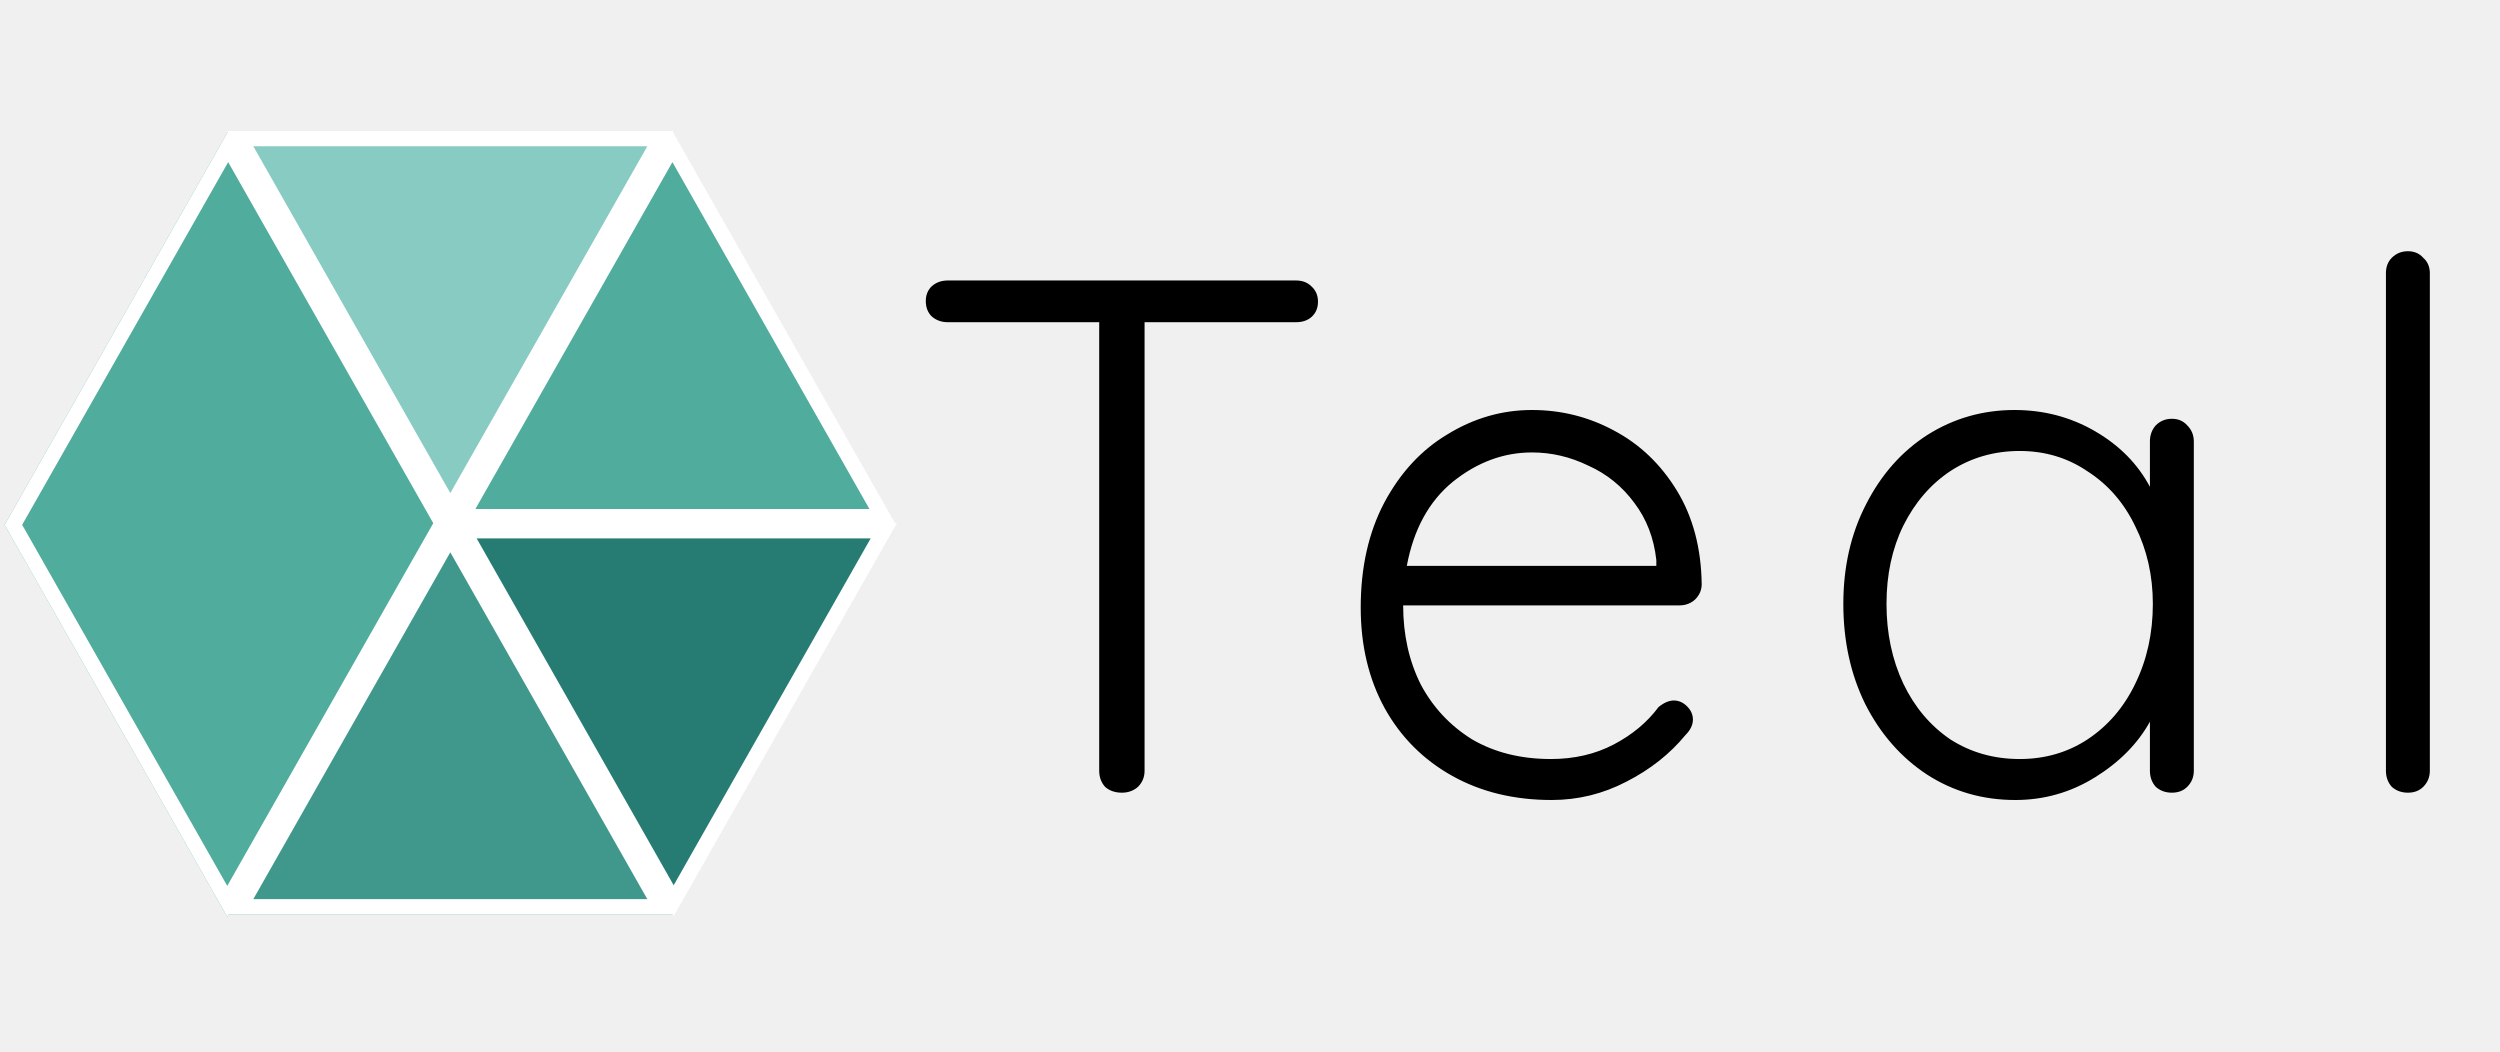
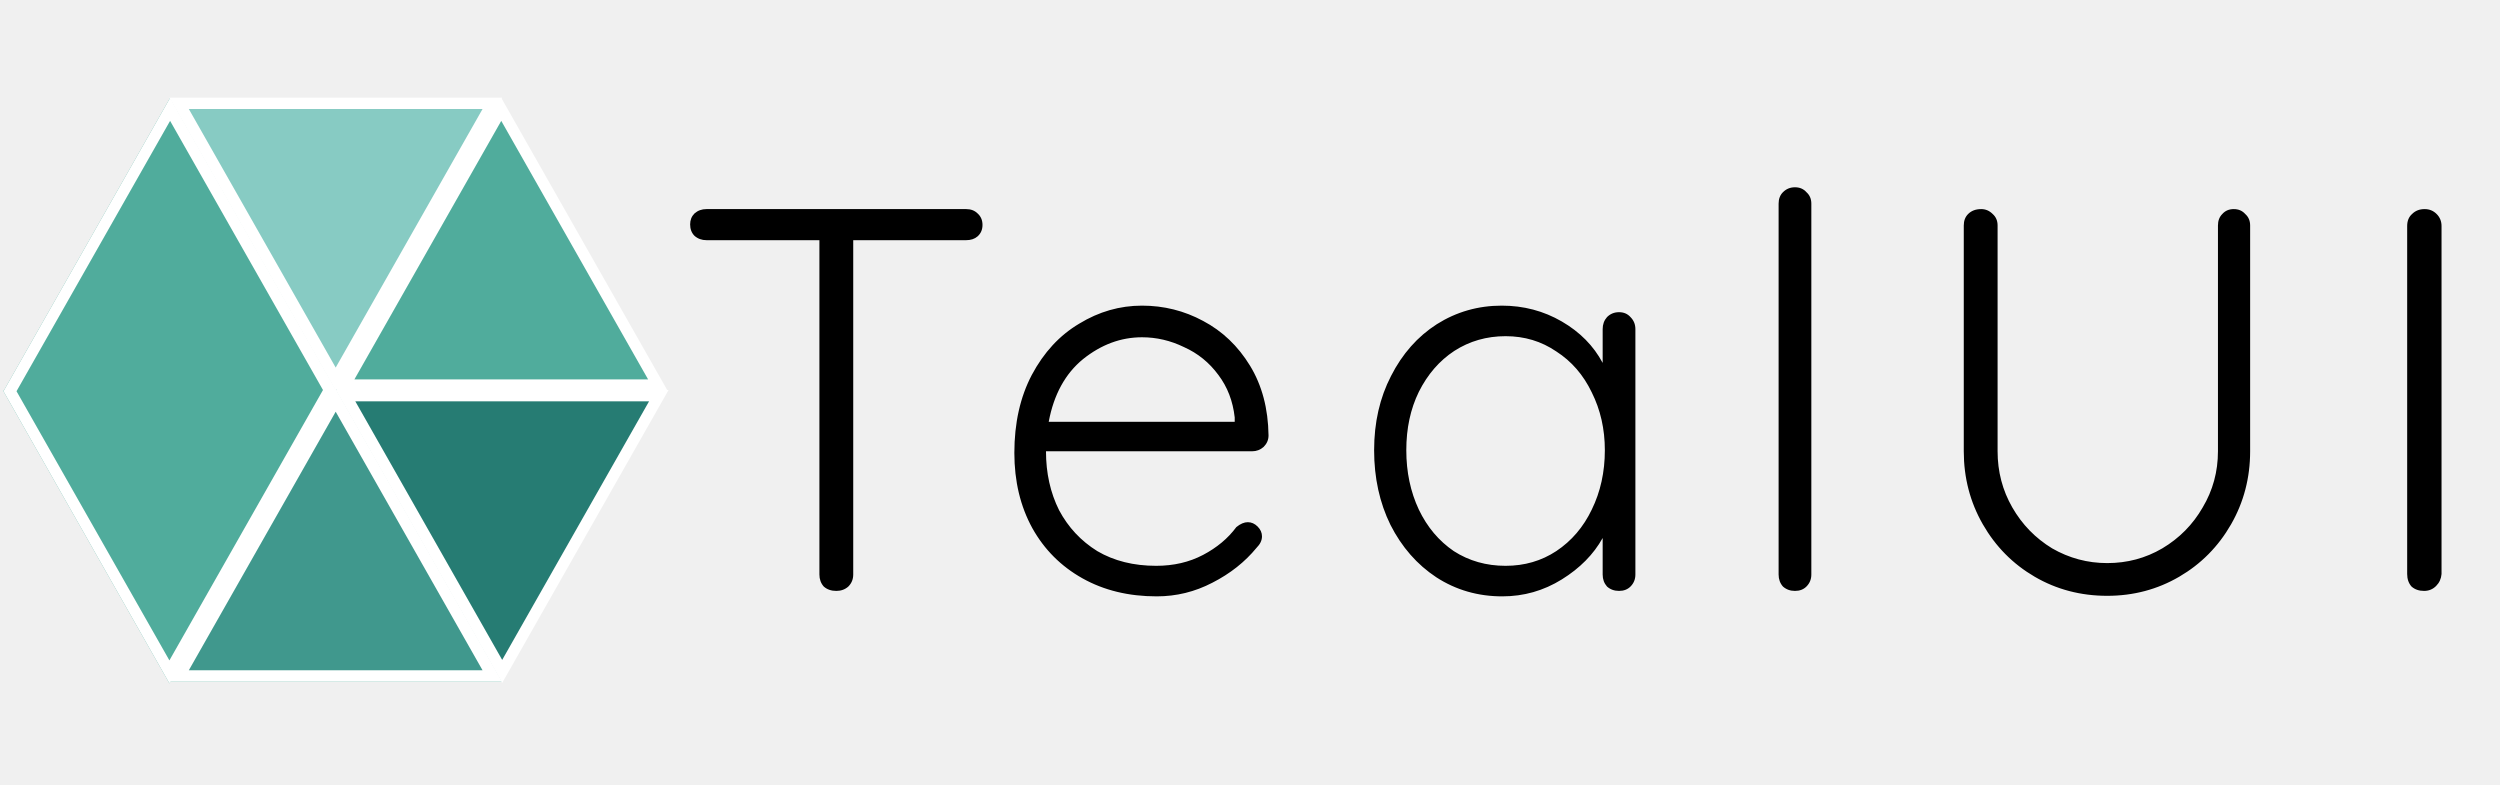
- <svg xmlns="http://www.w3.org/2000/svg" width="328" height="138" viewBox="0 0 328 138" fill="none">
+ <svg xmlns="http://www.w3.org/2000/svg" width="440" height="138" viewBox="0 0 440 138" fill="none">
  <path d="M60.654 67.779L88.221 19.247L115.788 67.779H60.654Z" fill="#50AC9C" stroke="white" stroke-width="2" />
  <path d="M59.081 68.412L88.366 119.969H29.796L59.081 68.412Z" fill="#50AC9C" />
  <mask id="path-3-inside-1" fill="white">
    <path fill-rule="evenodd" clip-rule="evenodd" d="M59.222 68.779L29.937 17.222L0.684 68.722H0.53L29.816 120.279L59.068 68.779H59.222Z" />
  </mask>
  <path fill-rule="evenodd" clip-rule="evenodd" d="M59.222 68.779L29.937 17.222L0.684 68.722H0.53L29.816 120.279L59.068 68.779H59.222Z" fill="#50AC9C" />
  <path d="M29.937 17.222L31.676 16.234L29.937 13.173L28.198 16.234L29.937 17.222ZM59.222 68.779V70.779H62.658L60.961 67.791L59.222 68.779ZM0.684 68.722V70.722H1.849L2.423 69.71L0.684 68.722ZM0.53 68.722V66.722H-2.906L-1.209 69.71L0.53 68.722ZM29.816 120.279L28.076 121.266L29.816 124.328L31.555 121.266L29.816 120.279ZM59.068 68.779V66.779H57.904L57.329 67.791L59.068 68.779ZM28.198 18.21L57.483 69.767L60.961 67.791L31.676 16.234L28.198 18.21ZM2.423 69.71L31.676 18.21L28.198 16.234L-1.055 67.734L2.423 69.71ZM0.53 70.722H0.684V66.722H0.53V70.722ZM31.555 119.291L2.269 67.734L-1.209 69.71L28.076 121.266L31.555 119.291ZM57.329 67.791L28.076 119.291L31.555 121.266L60.807 69.767L57.329 67.791ZM59.222 66.779H59.068V70.779H59.222V66.779Z" fill="white" mask="url(#path-3-inside-1)" />
  <path d="M115.952 69.637L88.385 118.17L60.818 69.637L115.952 69.637Z" fill="#267C73" stroke="white" stroke-width="2" />
  <path d="M86.648 18.186L59.081 66.718L31.514 18.186L86.648 18.186Z" fill="#87CBC3" stroke="white" stroke-width="2" />
  <path d="M86.648 118.969L59.081 70.437L31.514 118.969L86.648 118.969Z" fill="#40988D" stroke="white" stroke-width="2" />
-   <path d="M170.04 36.8C170.872 36.8 171.544 37.056 172.056 37.568C172.632 38.08 172.92 38.752 172.92 39.584C172.92 40.416 172.632 41.088 172.056 41.6C171.544 42.048 170.872 42.272 170.04 42.272H150.168V101.12C150.168 101.952 149.88 102.656 149.304 103.232C148.728 103.744 148.024 104 147.192 104C146.296 104 145.56 103.744 144.984 103.232C144.472 102.656 144.216 101.952 144.216 101.12V42.272H124.344C123.512 42.272 122.808 42.016 122.232 41.504C121.72 40.992 121.464 40.32 121.464 39.488C121.464 38.72 121.72 38.08 122.232 37.568C122.808 37.056 123.512 36.8 124.344 36.8H170.04ZM223.262 76.64C223.262 77.408 222.974 78.08 222.398 78.656C221.822 79.168 221.15 79.424 220.382 79.424H184.094C184.094 83.264 184.862 86.72 186.398 89.792C187.998 92.8 190.238 95.2 193.118 96.992C196.062 98.72 199.518 99.584 203.486 99.584C206.558 99.584 209.31 98.944 211.742 97.664C214.174 96.384 216.126 94.752 217.598 92.768C218.302 92.192 218.974 91.904 219.614 91.904C220.254 91.904 220.83 92.16 221.342 92.672C221.854 93.184 222.11 93.76 222.11 94.4C222.11 95.104 221.79 95.776 221.15 96.416C219.102 98.912 216.51 100.96 213.374 102.56C210.302 104.16 207.038 104.96 203.582 104.96C198.654 104.96 194.302 103.904 190.526 101.792C186.75 99.68 183.806 96.736 181.694 92.96C179.582 89.12 178.526 84.704 178.526 79.712C178.526 74.464 179.55 69.888 181.598 65.984C183.71 62.016 186.494 59.008 189.95 56.96C193.406 54.848 197.086 53.792 200.99 53.792C204.83 53.792 208.414 54.688 211.742 56.48C215.134 58.272 217.886 60.896 219.998 64.352C222.11 67.808 223.198 71.904 223.262 76.64ZM200.99 59.36C197.278 59.36 193.822 60.64 190.622 63.2C187.486 65.76 185.47 69.44 184.574 74.24H217.31V73.472C216.99 70.592 216.03 68.096 214.43 65.984C212.83 63.808 210.814 62.176 208.382 61.088C206.014 59.936 203.55 59.36 200.99 59.36ZM284.949 54.944C285.781 54.944 286.453 55.232 286.965 55.808C287.541 56.384 287.829 57.088 287.829 57.92V101.12C287.829 101.952 287.541 102.656 286.965 103.232C286.453 103.744 285.781 104 284.949 104C284.117 104 283.413 103.744 282.837 103.232C282.325 102.656 282.069 101.952 282.069 101.12V94.688C280.469 97.568 278.069 100 274.869 101.984C271.669 103.968 268.181 104.96 264.405 104.96C260.117 104.96 256.245 103.84 252.789 101.6C249.397 99.36 246.709 96.288 244.725 92.384C242.805 88.48 241.845 84.096 241.845 79.232C241.845 74.368 242.837 70.016 244.821 66.176C246.805 62.272 249.493 59.232 252.885 57.056C256.341 54.88 260.149 53.792 264.309 53.792C268.149 53.792 271.669 54.72 274.869 56.576C278.069 58.432 280.469 60.864 282.069 63.872V57.92C282.069 57.088 282.325 56.384 282.837 55.808C283.413 55.232 284.117 54.944 284.949 54.944ZM264.981 99.584C268.309 99.584 271.285 98.72 273.909 96.992C276.597 95.2 278.677 92.768 280.149 89.696C281.685 86.56 282.453 83.072 282.453 79.232C282.453 75.52 281.685 72.128 280.149 69.056C278.677 65.984 276.597 63.584 273.909 61.856C271.285 60.064 268.309 59.168 264.981 59.168C261.653 59.168 258.645 60.032 255.957 61.76C253.333 63.488 251.253 65.888 249.717 68.96C248.245 71.968 247.509 75.392 247.509 79.232C247.509 83.072 248.245 86.56 249.717 89.696C251.189 92.768 253.237 95.2 255.861 96.992C258.549 98.72 261.589 99.584 264.981 99.584ZM318.795 101.12C318.795 101.952 318.507 102.656 317.931 103.232C317.419 103.744 316.747 104 315.915 104C315.083 104 314.379 103.744 313.803 103.232C313.291 102.656 313.035 101.952 313.035 101.12V35.84C313.035 35.008 313.291 34.336 313.803 33.824C314.379 33.248 315.083 32.96 315.915 32.96C316.747 32.96 317.419 33.248 317.931 33.824C318.507 34.336 318.795 35.008 318.795 35.84V101.12Z" fill="black" />
+   <path d="M170.04 36.8C170.872 36.8 171.544 37.056 172.056 37.568C172.632 38.08 172.92 38.752 172.92 39.584C172.92 40.416 172.632 41.088 172.056 41.6C171.544 42.048 170.872 42.272 170.04 42.272H150.168V101.12C150.168 101.952 149.88 102.656 149.304 103.232C148.728 103.744 148.024 104 147.192 104C146.296 104 145.56 103.744 144.984 103.232C144.472 102.656 144.216 101.952 144.216 101.12V42.272H124.344C123.512 42.272 122.808 42.016 122.232 41.504C121.72 40.992 121.464 40.32 121.464 39.488C121.464 38.72 121.72 38.08 122.232 37.568C122.808 37.056 123.512 36.8 124.344 36.8H170.04ZM223.262 76.64C223.262 77.408 222.974 78.08 222.398 78.656C221.822 79.168 221.15 79.424 220.382 79.424H184.094C184.094 83.264 184.862 86.72 186.398 89.792C187.998 92.8 190.238 95.2 193.118 96.992C196.062 98.72 199.518 99.584 203.486 99.584C206.558 99.584 209.31 98.944 211.742 97.664C214.174 96.384 216.126 94.752 217.598 92.768C218.302 92.192 218.974 91.904 219.614 91.904C220.254 91.904 220.83 92.16 221.342 92.672C221.854 93.184 222.11 93.76 222.11 94.4C222.11 95.104 221.79 95.776 221.15 96.416C219.102 98.912 216.51 100.96 213.374 102.56C210.302 104.16 207.038 104.96 203.582 104.96C198.654 104.96 194.302 103.904 190.526 101.792C186.75 99.68 183.806 96.736 181.694 92.96C179.582 89.12 178.526 84.704 178.526 79.712C178.526 74.464 179.55 69.888 181.598 65.984C183.71 62.016 186.494 59.008 189.95 56.96C193.406 54.848 197.086 53.792 200.99 53.792C204.83 53.792 208.414 54.688 211.742 56.48C215.134 58.272 217.886 60.896 219.998 64.352C222.11 67.808 223.198 71.904 223.262 76.64ZM200.99 59.36C197.278 59.36 193.822 60.64 190.622 63.2C187.486 65.76 185.47 69.44 184.574 74.24H217.31V73.472C216.99 70.592 216.03 68.096 214.43 65.984C212.83 63.808 210.814 62.176 208.382 61.088C206.014 59.936 203.55 59.36 200.99 59.36ZM284.949 54.944C285.781 54.944 286.453 55.232 286.965 55.808C287.541 56.384 287.829 57.088 287.829 57.92V101.12C287.829 101.952 287.541 102.656 286.965 103.232C286.453 103.744 285.781 104 284.949 104C284.117 104 283.413 103.744 282.837 103.232C282.325 102.656 282.069 101.952 282.069 101.12V94.688C280.469 97.568 278.069 100 274.869 101.984C271.669 103.968 268.181 104.96 264.405 104.96C260.117 104.96 256.245 103.84 252.789 101.6C249.397 99.36 246.709 96.288 244.725 92.384C242.805 88.48 241.845 84.096 241.845 79.232C241.845 74.368 242.837 70.016 244.821 66.176C246.805 62.272 249.493 59.232 252.885 57.056C256.341 54.88 260.149 53.792 264.309 53.792C268.149 53.792 271.669 54.72 274.869 56.576C278.069 58.432 280.469 60.864 282.069 63.872V57.92C282.069 57.088 282.325 56.384 282.837 55.808C283.413 55.232 284.117 54.944 284.949 54.944ZM264.981 99.584C268.309 99.584 271.285 98.72 273.909 96.992C276.597 95.2 278.677 92.768 280.149 89.696C281.685 86.56 282.453 83.072 282.453 79.232C282.453 75.52 281.685 72.128 280.149 69.056C278.677 65.984 276.597 63.584 273.909 61.856C271.285 60.064 268.309 59.168 264.981 59.168C261.653 59.168 258.645 60.032 255.957 61.76C253.333 63.488 251.253 65.888 249.717 68.96C248.245 71.968 247.509 75.392 247.509 79.232C247.509 83.072 248.245 86.56 249.717 89.696C251.189 92.768 253.237 95.2 255.861 96.992C258.549 98.72 261.589 99.584 264.981 99.584ZM318.795 101.12C318.795 101.952 318.507 102.656 317.931 103.232C317.419 103.744 316.747 104 315.915 104C315.083 104 314.379 103.744 313.803 103.232C313.291 102.656 313.035 101.952 313.035 101.12V35.84C313.035 35.008 313.291 34.336 313.803 33.824C314.379 33.248 315.083 32.96 315.915 32.96C316.747 32.96 317.419 33.248 317.931 33.824C318.507 34.336 318.795 35.008 318.795 35.84V101.12ZM393.144 36.8C393.976 36.8 394.648 37.088 395.16 37.664C395.736 38.176 396.024 38.848 396.024 39.68V79.424C396.024 84.096 394.904 88.384 392.664 92.288C390.424 96.192 387.384 99.264 383.544 101.504C379.704 103.744 375.48 104.864 370.872 104.864C366.2 104.864 361.944 103.744 358.104 101.504C354.264 99.264 351.224 96.192 348.984 92.288C346.744 88.384 345.624 84.096 345.624 79.424V39.68C345.624 38.848 345.88 38.176 346.392 37.664C346.968 37.088 347.736 36.8 348.696 36.8C349.464 36.8 350.136 37.088 350.712 37.664C351.288 38.176 351.576 38.848 351.576 39.68V79.424C351.576 83.008 352.44 86.304 354.168 89.312C355.896 92.32 358.232 94.72 361.176 96.512C364.184 98.24 367.416 99.104 370.872 99.104C374.392 99.104 377.624 98.24 380.568 96.512C383.576 94.72 385.944 92.32 387.672 89.312C389.464 86.304 390.36 83.008 390.36 79.424V39.68C390.36 38.848 390.616 38.176 391.128 37.664C391.64 37.088 392.312 36.8 393.144 36.8ZM429.71 101.024C429.646 101.856 429.326 102.56 428.75 103.136C428.174 103.712 427.47 104 426.638 104C425.742 104 425.006 103.744 424.43 103.232C423.918 102.656 423.662 101.92 423.662 101.024V39.776C423.662 38.88 423.95 38.176 424.526 37.664C425.102 37.088 425.838 36.8 426.734 36.8C427.566 36.8 428.27 37.088 428.846 37.664C429.422 38.24 429.71 38.944 429.71 39.776V101.024Z" fill="black" />
</svg>
